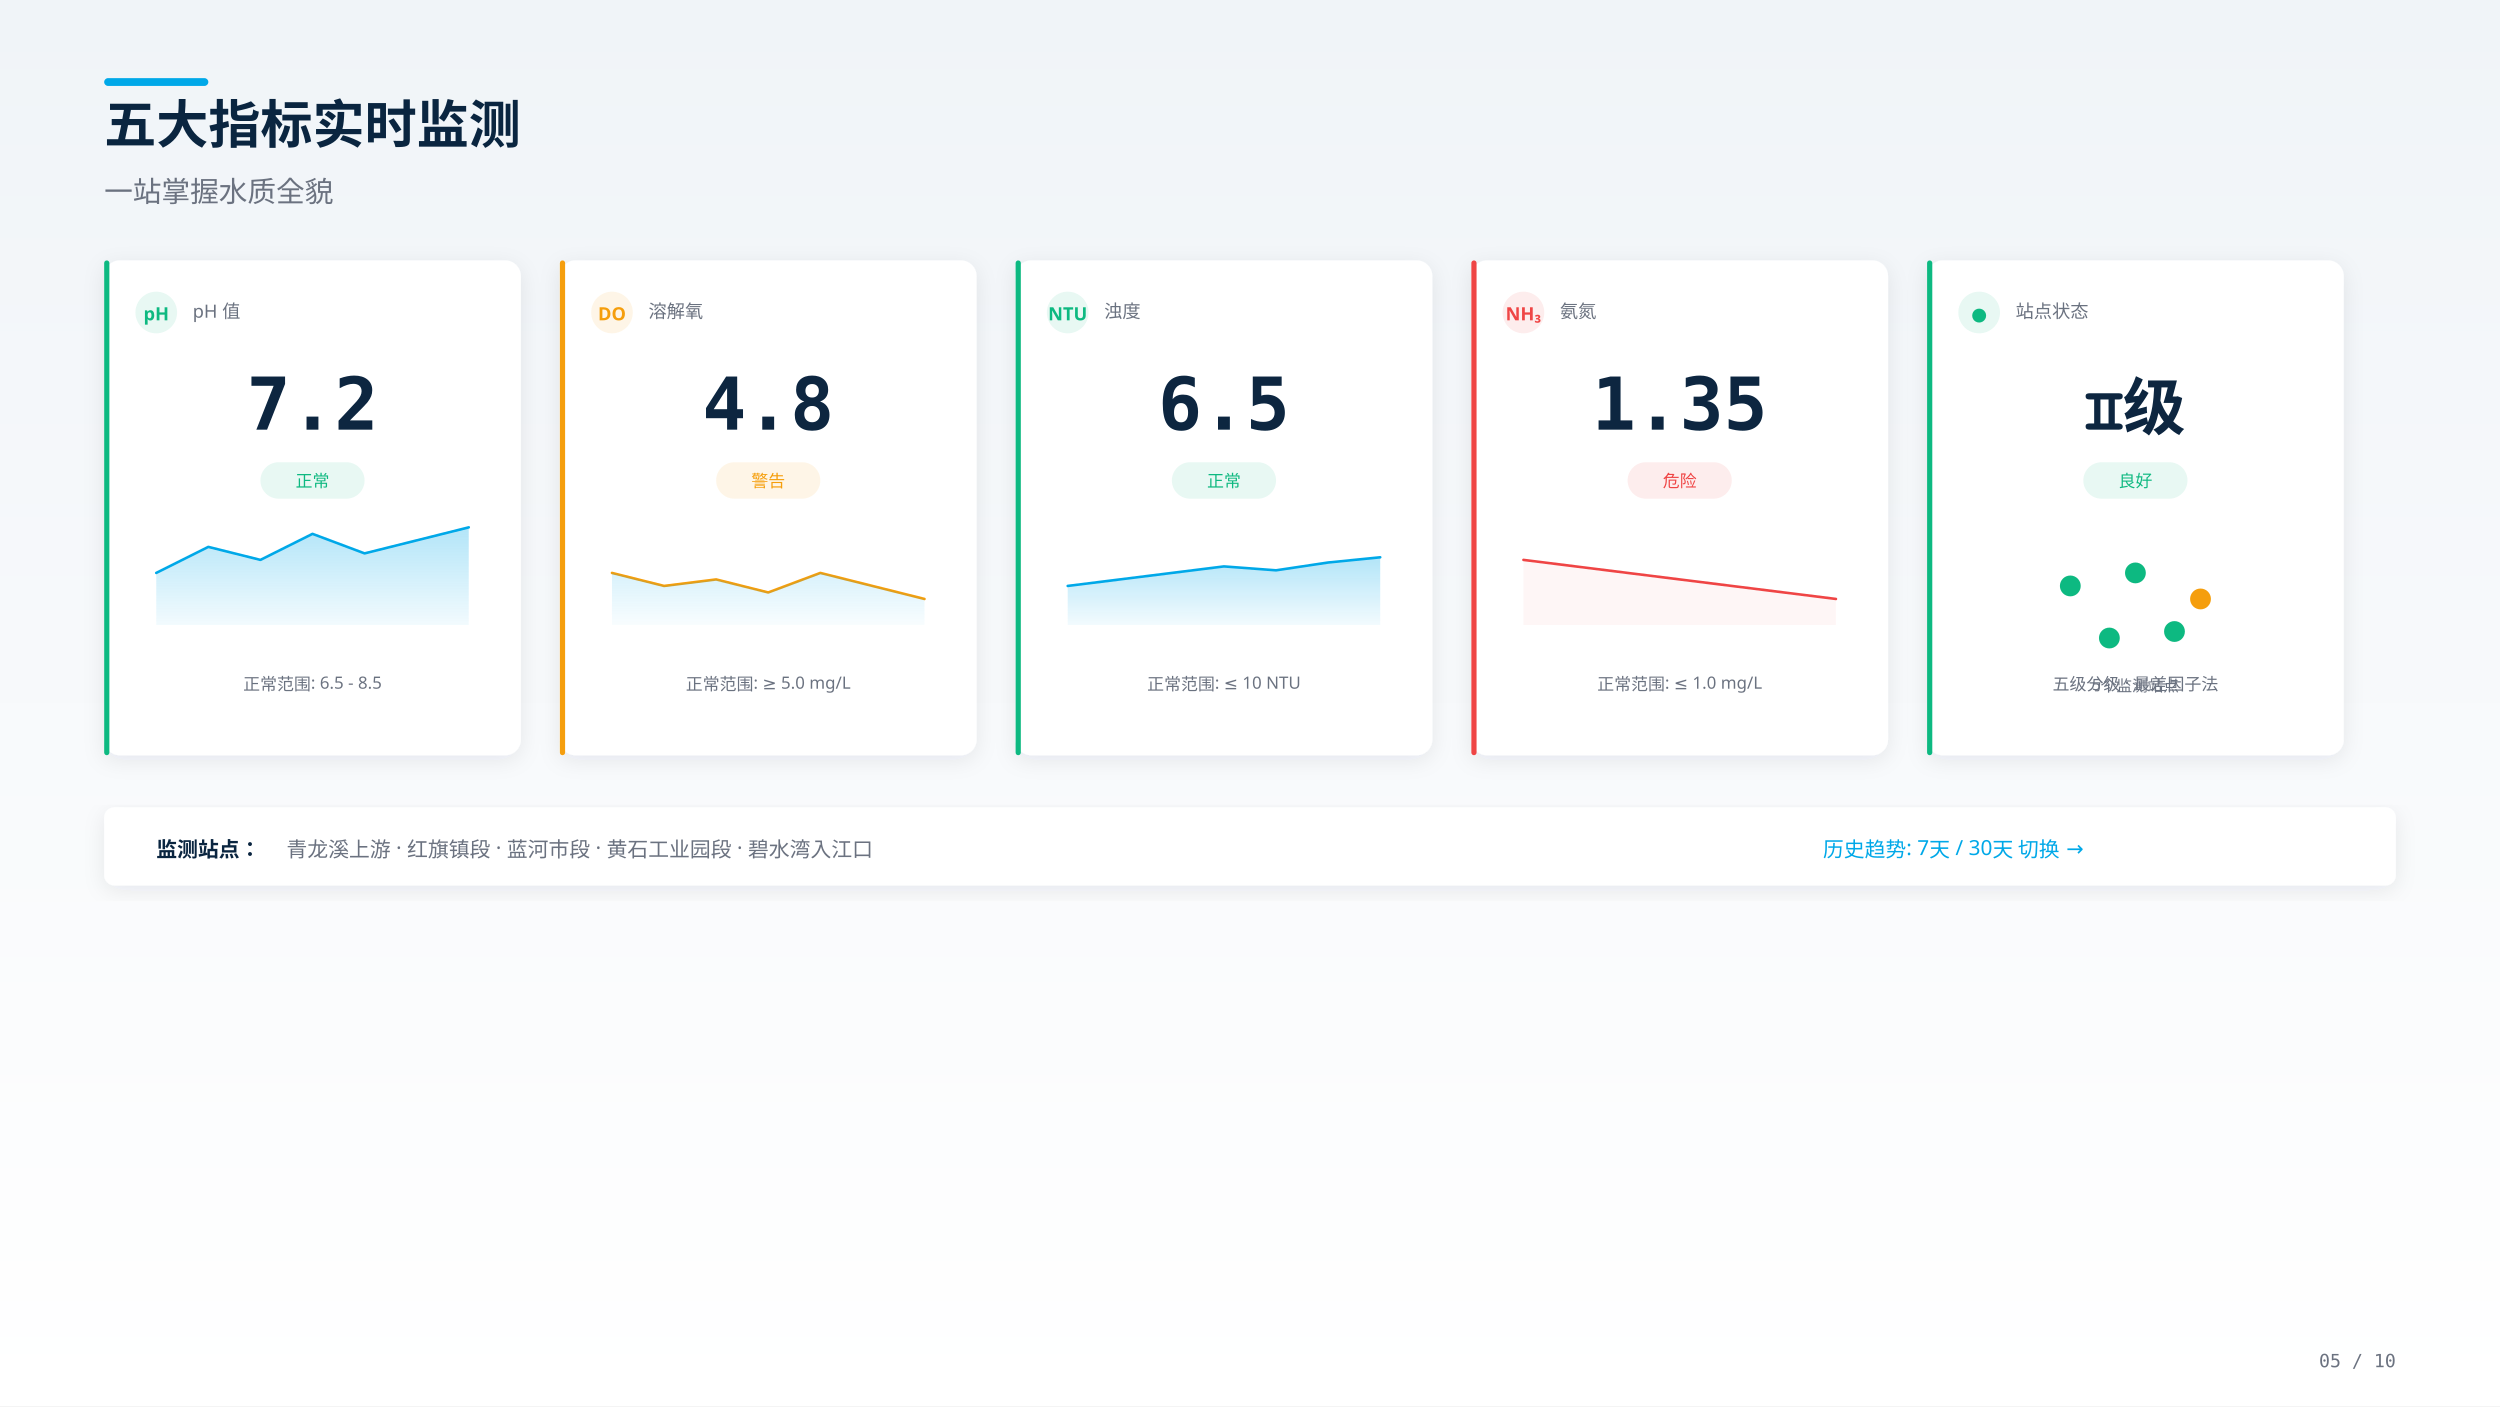
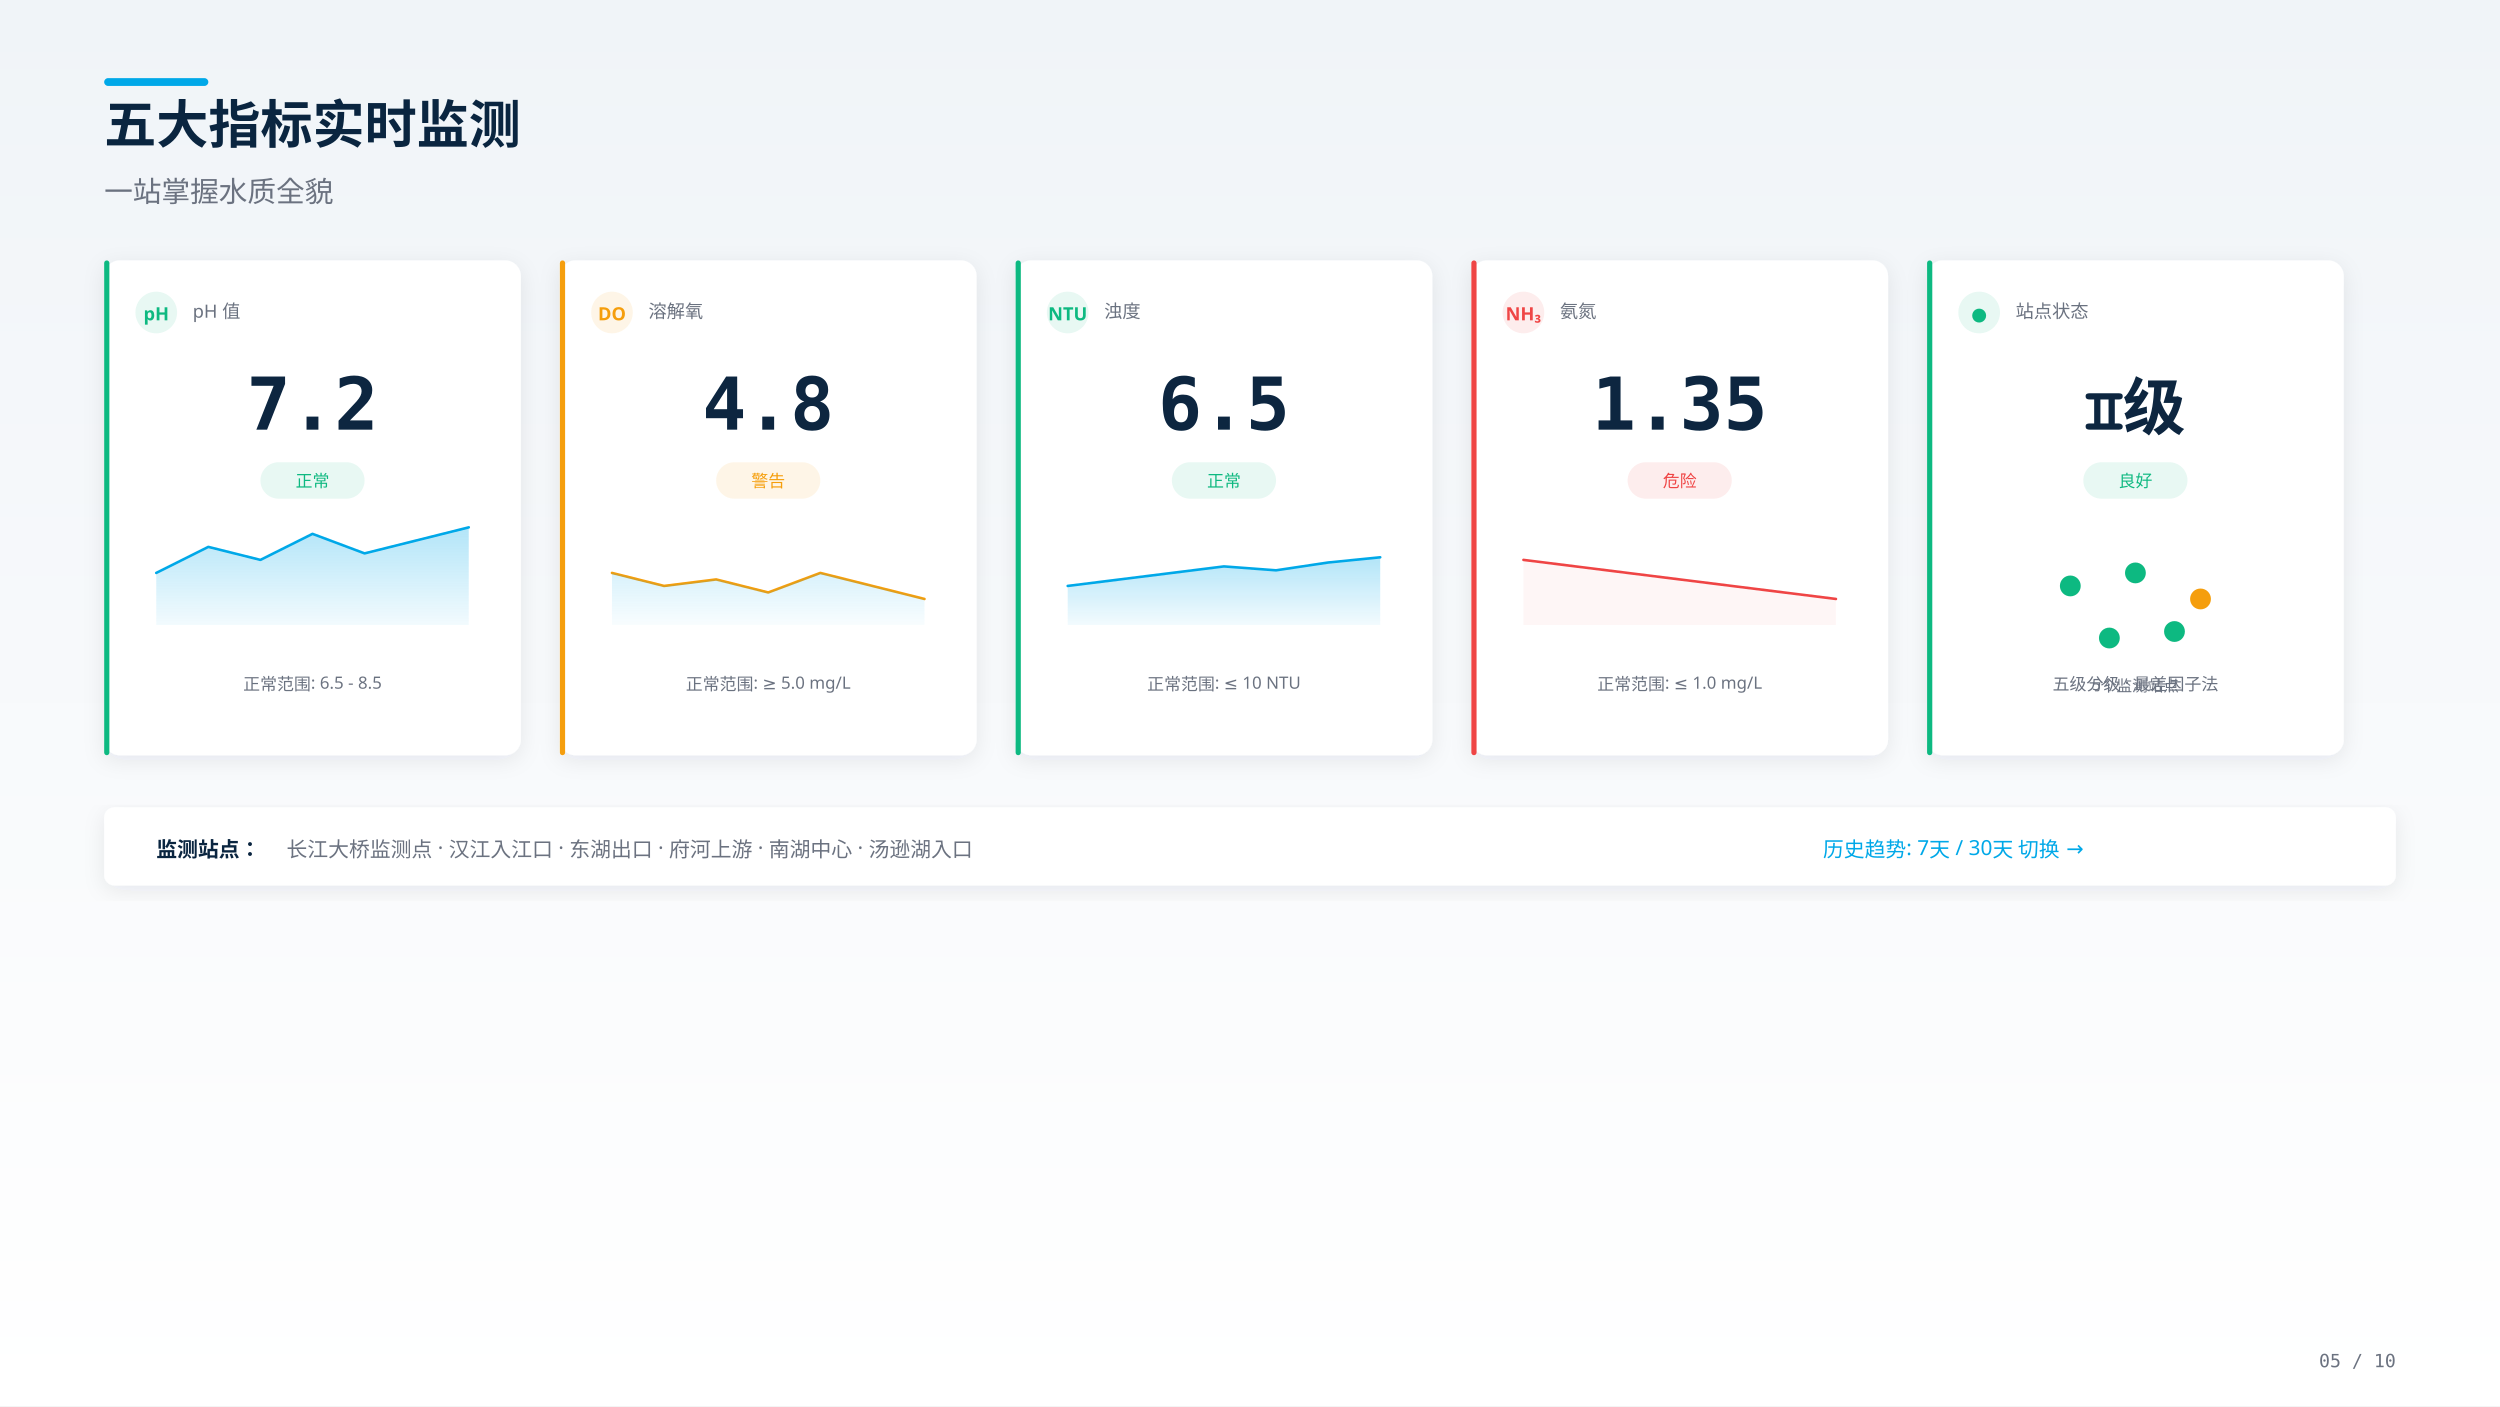
<svg xmlns="http://www.w3.org/2000/svg" viewBox="0 0 1920 1080" width="1920" height="1080">
  <defs>
    <linearGradient id="bgGrad5" x1="0%" y1="0%" x2="0%" y2="100%">
      <stop offset="0%" stop-color="#F0F4F8" />
      <stop offset="100%" stop-color="#FFFFFF" />
    </linearGradient>
    <filter id="cardShadow" x="-10%" y="-10%" width="120%" height="130%">
      <feDropShadow dx="0" dy="4" stdDeviation="8" flood-color="#0A2540" flood-opacity="0.08" />
    </filter>
    <linearGradient id="chartGrad" x1="0%" y1="0%" x2="0%" y2="100%">
      <stop offset="0%" stop-color="#00A8E8" stop-opacity="0.3" />
      <stop offset="100%" stop-color="#00A8E8" stop-opacity="0.05" />
    </linearGradient>
  </defs>
  <rect width="1920" height="1080" fill="url(#bgGrad5)" />
  <rect x="80" y="60" width="80" height="6" rx="3" fill="#00A8E8" />
  <text x="80" y="110" font-family="'Noto Sans SC', 'PingFang SC', 'Microsoft YaHei', sans-serif" font-size="40" font-weight="700" fill="#0A2540">
    五大指标实时监测
  </text>
  <text x="80" y="155" font-family="'Noto Sans SC', 'PingFang SC', 'Microsoft YaHei', sans-serif" font-size="22" font-weight="400" fill="#6B7280">
    一站掌握水质全貌
  </text>
  <g transform="translate(80, 200)" filter="url(#cardShadow)">
    <rect width="320" height="380" rx="12" fill="#FFFFFF" />
    <rect x="0" y="0" width="4" height="380" rx="2" fill="#10B981" />
    <circle cx="40" cy="40" r="16" fill="#10B981" opacity="0.1" />
    <text x="40" y="46" text-anchor="middle" font-family="'Noto Sans SC', sans-serif" font-size="14" fill="#10B981" font-weight="600">pH</text>
    <text x="68" y="44" font-family="'Noto Sans SC', sans-serif" font-size="14" fill="#6B7280">pH 值</text>
    <text x="160" y="130" text-anchor="middle" font-family="'DIN 1451', 'Roboto Mono', monospace" font-size="56" font-weight="700" fill="#0A2540">7.2</text>
    <rect x="120" y="155" width="80" height="28" rx="14" fill="#10B981" opacity="0.1" />
    <text x="160" y="174" text-anchor="middle" font-family="'Noto Sans SC', sans-serif" font-size="13" fill="#10B981" font-weight="500">正常</text>
    <path d="M40,240 L80,220 L120,230 L160,210 L200,225 L240,215 L280,205" fill="none" stroke="#00A8E8" stroke-width="2" stroke-linecap="round" stroke-linejoin="round" />
    <path d="M40,240 L80,220 L120,230 L160,210 L200,225 L240,215 L280,205 L280,280 L40,280 Z" fill="url(#chartGrad)" />
    <text x="160" y="330" text-anchor="middle" font-family="'Noto Sans SC', sans-serif" font-size="13" fill="#6B7280">正常范围: 6.5 - 8.5</text>
  </g>
  <g transform="translate(430, 200)" filter="url(#cardShadow)">
    <rect width="320" height="380" rx="12" fill="#FFFFFF" />
    <rect x="0" y="0" width="4" height="380" rx="2" fill="#F59E0B" />
    <circle cx="40" cy="40" r="16" fill="#F59E0B" opacity="0.1" />
    <text x="40" y="46" text-anchor="middle" font-family="'Noto Sans SC', sans-serif" font-size="14" fill="#F59E0B" font-weight="600">DO</text>
    <text x="68" y="44" font-family="'Noto Sans SC', sans-serif" font-size="14" fill="#6B7280">溶解氧</text>
    <text x="160" y="130" text-anchor="middle" font-family="'DIN 1451', 'Roboto Mono', monospace" font-size="56" font-weight="700" fill="#0A2540">4.8</text>
    <rect x="120" y="155" width="80" height="28" rx="14" fill="#F59E0B" opacity="0.1" />
    <text x="160" y="174" text-anchor="middle" font-family="'Noto Sans SC', sans-serif" font-size="13" fill="#F59E0B" font-weight="500">警告</text>
    <path d="M40,240 L80,250 L120,245 L160,255 L200,240 L240,250 L280,260" fill="none" stroke="#F59E0B" stroke-width="2" stroke-linecap="round" stroke-linejoin="round" />
    <path d="M40,240 L80,250 L120,245 L160,255 L200,240 L240,250 L280,260 L280,280 L40,280 Z" fill="url(#chartGrad)" opacity="0.5" />
    <text x="160" y="330" text-anchor="middle" font-family="'Noto Sans SC', sans-serif" font-size="13" fill="#6B7280">正常范围: ≥ 5.0 mg/L</text>
  </g>
  <g transform="translate(780, 200)" filter="url(#cardShadow)">
    <rect width="320" height="380" rx="12" fill="#FFFFFF" />
    <rect x="0" y="0" width="4" height="380" rx="2" fill="#10B981" />
    <circle cx="40" cy="40" r="16" fill="#10B981" opacity="0.1" />
    <text x="40" y="46" text-anchor="middle" font-family="'Noto Sans SC', sans-serif" font-size="14" fill="#10B981" font-weight="600">NTU</text>
    <text x="68" y="44" font-family="'Noto Sans SC', sans-serif" font-size="14" fill="#6B7280">浊度</text>
    <text x="160" y="130" text-anchor="middle" font-family="'DIN 1451', 'Roboto Mono', monospace" font-size="56" font-weight="700" fill="#0A2540">6.5</text>
    <rect x="120" y="155" width="80" height="28" rx="14" fill="#10B981" opacity="0.1" />
    <text x="160" y="174" text-anchor="middle" font-family="'Noto Sans SC', sans-serif" font-size="13" fill="#10B981" font-weight="500">正常</text>
    <path d="M40,250 L80,245 L120,240 L160,235 L200,238 L240,232 L280,228" fill="none" stroke="#00A8E8" stroke-width="2" stroke-linecap="round" stroke-linejoin="round" />
    <path d="M40,250 L80,245 L120,240 L160,235 L200,238 L240,232 L280,228 L280,280 L40,280 Z" fill="url(#chartGrad)" />
    <text x="160" y="330" text-anchor="middle" font-family="'Noto Sans SC', sans-serif" font-size="13" fill="#6B7280">正常范围: ≤ 10 NTU</text>
  </g>
  <g transform="translate(1130, 200)" filter="url(#cardShadow)">
    <rect width="320" height="380" rx="12" fill="#FFFFFF" />
    <rect x="0" y="0" width="4" height="380" rx="2" fill="#EF4444" />
    <circle cx="40" cy="40" r="16" fill="#EF4444" opacity="0.1" />
    <text x="40" y="46" text-anchor="middle" font-family="'Noto Sans SC', sans-serif" font-size="14" fill="#EF4444" font-weight="600">NH₃</text>
    <text x="68" y="44" font-family="'Noto Sans SC', sans-serif" font-size="14" fill="#6B7280">氨氮</text>
    <text x="160" y="130" text-anchor="middle" font-family="'DIN 1451', 'Roboto Mono', monospace" font-size="56" font-weight="700" fill="#0A2540">1.35</text>
    <rect x="120" y="155" width="80" height="28" rx="14" fill="#EF4444" opacity="0.1" />
    <text x="160" y="174" text-anchor="middle" font-family="'Noto Sans SC', sans-serif" font-size="13" fill="#EF4444" font-weight="500">危险</text>
    <path d="M40,230 L80,235 L120,240 L160,245 L200,250 L240,255 L280,260" fill="none" stroke="#EF4444" stroke-width="2" stroke-linecap="round" stroke-linejoin="round" />
    <path d="M40,230 L80,235 L120,240 L160,245 L200,250 L240,255 L280,260 L280,280 L40,280 Z" fill="#EF4444" opacity="0.05" />
    <text x="160" y="330" text-anchor="middle" font-family="'Noto Sans SC', sans-serif" font-size="13" fill="#6B7280">正常范围: ≤ 1.0 mg/L</text>
  </g>
  <g transform="translate(1480, 200)" filter="url(#cardShadow)">
    <rect width="320" height="380" rx="12" fill="#FFFFFF" />
    <rect x="0" y="0" width="4" height="380" rx="2" fill="#10B981" />
    <circle cx="40" cy="40" r="16" fill="#10B981" opacity="0.1" />
    <text x="40" y="46" text-anchor="middle" font-family="'Noto Sans SC', sans-serif" font-size="14" fill="#10B981" font-weight="600">●</text>
    <text x="68" y="44" font-family="'Noto Sans SC', sans-serif" font-size="14" fill="#6B7280">站点状态</text>
    <text x="160" y="130" text-anchor="middle" font-family="'DIN 1451', 'Roboto Mono', monospace" font-size="48" font-weight="700" fill="#0A2540">Ⅱ级</text>
    <rect x="120" y="155" width="80" height="28" rx="14" fill="#10B981" opacity="0.1" />
    <text x="160" y="174" text-anchor="middle" font-family="'Noto Sans SC', sans-serif" font-size="13" fill="#10B981" font-weight="500">良好</text>
    <g transform="translate(80, 220)">
      <circle cx="30" cy="30" r="8" fill="#10B981" />
      <circle cx="80" cy="20" r="8" fill="#10B981" />
      <circle cx="130" cy="40" r="8" fill="#F59E0B" />
      <circle cx="60" cy="70" r="8" fill="#10B981" />
      <circle cx="110" cy="65" r="8" fill="#10B981" />
      <text x="80" y="110" text-anchor="middle" font-family="'Noto Sans SC', sans-serif" font-size="12" fill="#6B7280">5个监测站点</text>
    </g>
    <text x="160" y="330" text-anchor="middle" font-family="'Noto Sans SC', sans-serif" font-size="13" fill="#6B7280">五级分级 · 最差因子法</text>
  </g>
  <rect x="80" y="620" width="1760" height="60" rx="8" fill="#FFFFFF" filter="url(#cardShadow)" />
  <text x="120" y="658" font-family="'Noto Sans SC', sans-serif" font-size="16" fill="#0A2540" font-weight="600">监测站点：</text>
-   <text x="220" y="658" font-family="'Noto Sans SC', sans-serif" font-size="16" fill="#6B7280">青龙溪上游 · 红旗镇段 · 蓝河市段 · 黄石工业园段 · 碧水湾入江口</text>
+   <text x="220" y="658" font-family="'Noto Sans SC', sans-serif" font-size="16" fill="#6B7280">长江大桥监测点 · 汉江入江口 · 东湖出口 · 府河上游 · 南湖中心 · 汤逊湖入口</text>
  <text x="1400" y="658" font-family="'Noto Sans SC', sans-serif" font-size="16" fill="#00A8E8" font-weight="500">历史趋势: 7天 / 30天 切换 →</text>
  <text x="1840" y="1050" text-anchor="end" font-family="'DIN 1451', monospace" font-size="14" fill="#6B7280">05 / 10</text>
</svg>
